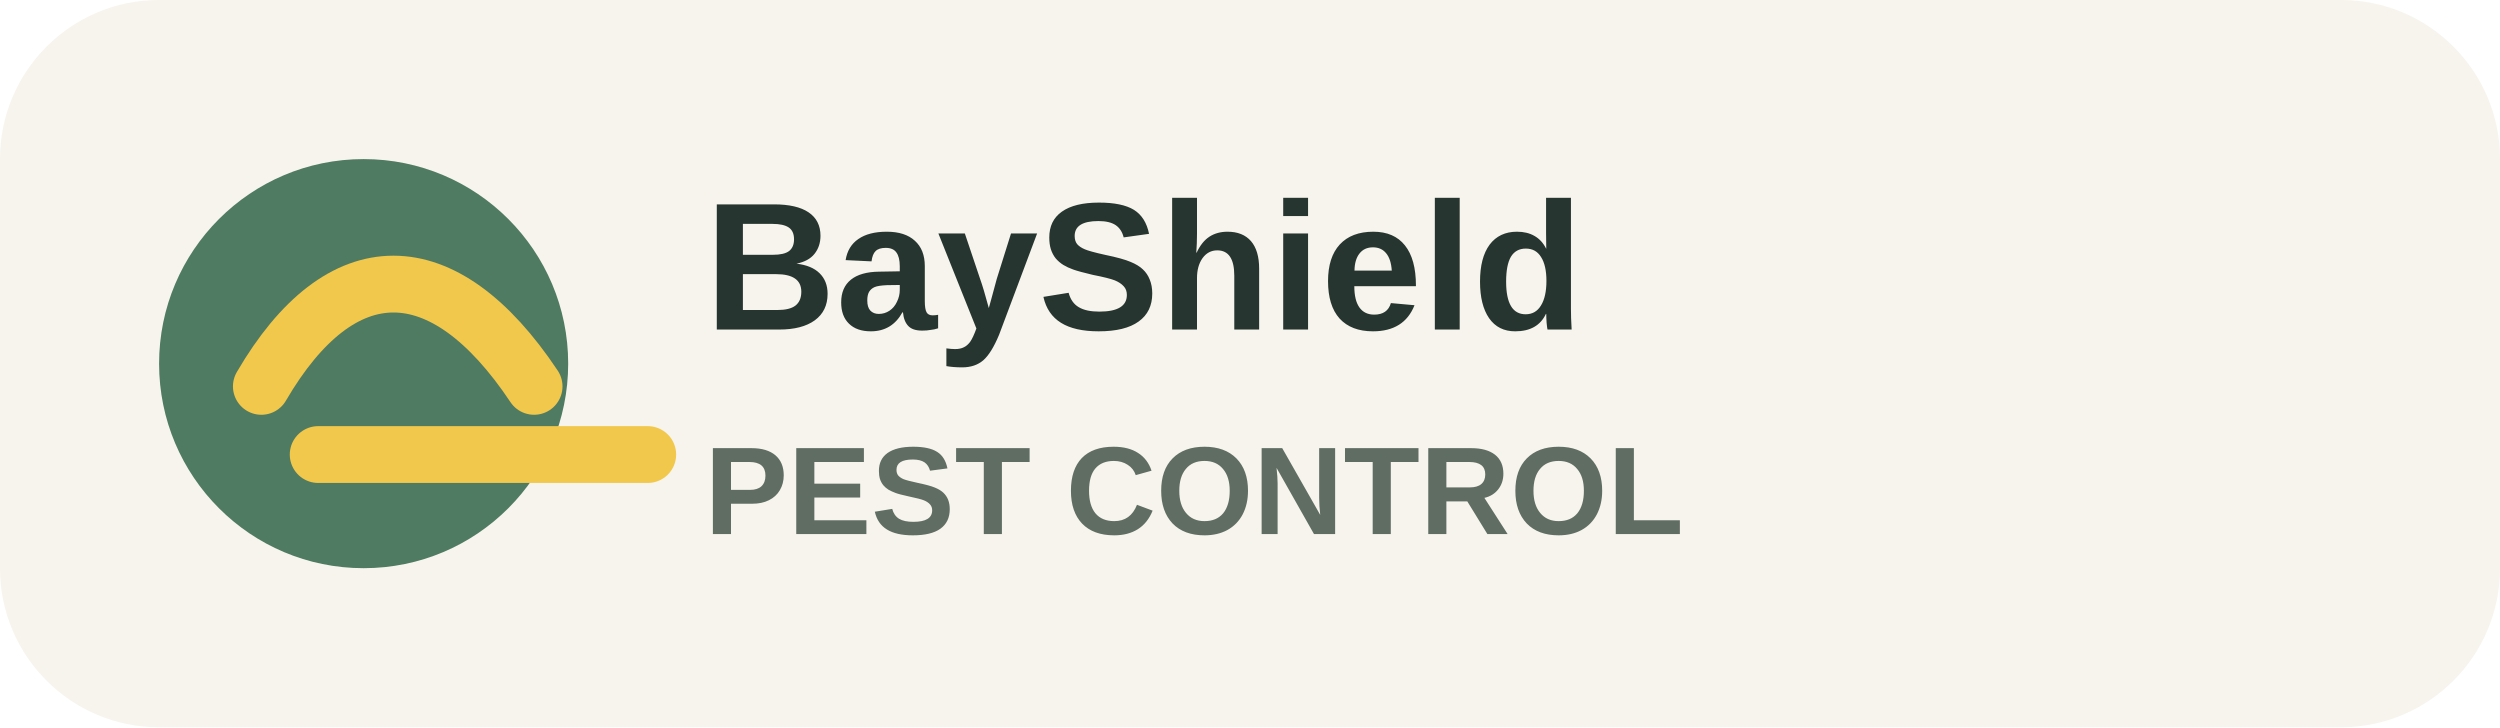
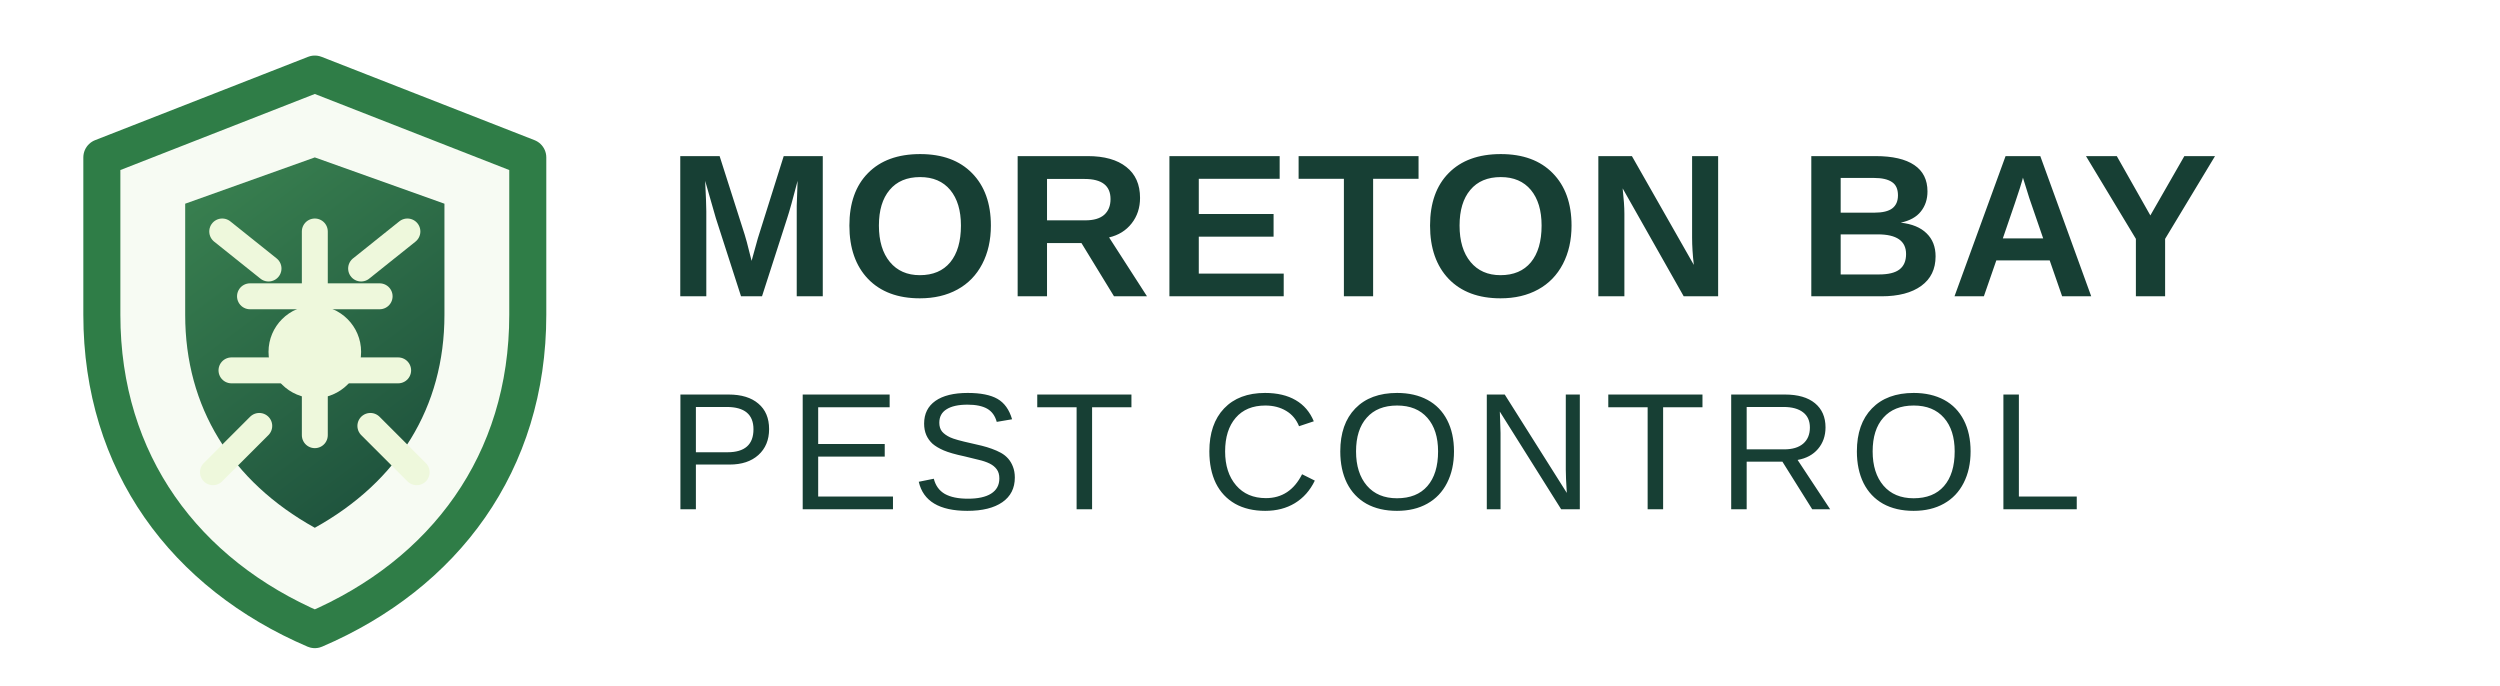
- <svg xmlns="http://www.w3.org/2000/svg" viewBox="0 0 220 64" role="img" aria-labelledby="title">
-   <rect width="220" height="64" rx="14" fill="#f7f4ed" />
-   <circle cx="32" cy="32" r="18" fill="#4f7b62" />
-   <path d="M23 34c7-12 16-12 24 0M28 40h29" fill="none" stroke="#f1c84b" stroke-width="5" stroke-linecap="round" />
-   <text x="62" y="29" font-family="Arial, sans-serif" font-size="16" font-weight="800" fill="#26352f">BayShield</text>
-   <text x="62" y="47" font-family="Arial, sans-serif" font-size="11" font-weight="700" fill="#5f6d63">PEST CONTROL</text>
+ <svg xmlns="http://www.w3.org/2000/svg" viewBox="0 0 270 74" role="img" aria-labelledby="title">
+   <defs>
+     <linearGradient id="mark" x1="16" y1="12" x2="52" y2="60" gradientUnits="userSpaceOnUse">
+       <stop stop-color="#3f8b54" />
+       <stop offset="1" stop-color="#174638" />
+     </linearGradient>
+   </defs>
+   <path d="M34 8 57 17v17c0 16-9 28-23 34C20 62 11 50 11 34V17L34 8Z" fill="#f7fbf3" stroke="#2f7d47" stroke-width="4" stroke-linejoin="round" />
+   <path d="M34 17 48 22v12c0 10-5 18-14 23-9-5-14-13-14-23V22l14-5Z" fill="url(#mark)" />
+   <path d="M34 25v22M27 32h14M25 40h18M29 29l-5-4M39 29l5-4M28 46l-5 5M40 46l5 5" fill="none" stroke="#eef8dc" stroke-width="2.8" stroke-linecap="round" />
+   <circle cx="34" cy="38" r="5" fill="#eef8dc" />
+   <text x="72" y="32" font-family="Arial, Helvetica, sans-serif" font-size="22" font-weight="800" letter-spacing=".5" fill="#173f34">MORETON BAY</text>
+   <text x="72" y="55" font-family="Arial, Helvetica, sans-serif" font-size="18" font-weight="500" letter-spacing="1.2" fill="#173f34">PEST CONTROL</text>
</svg>
